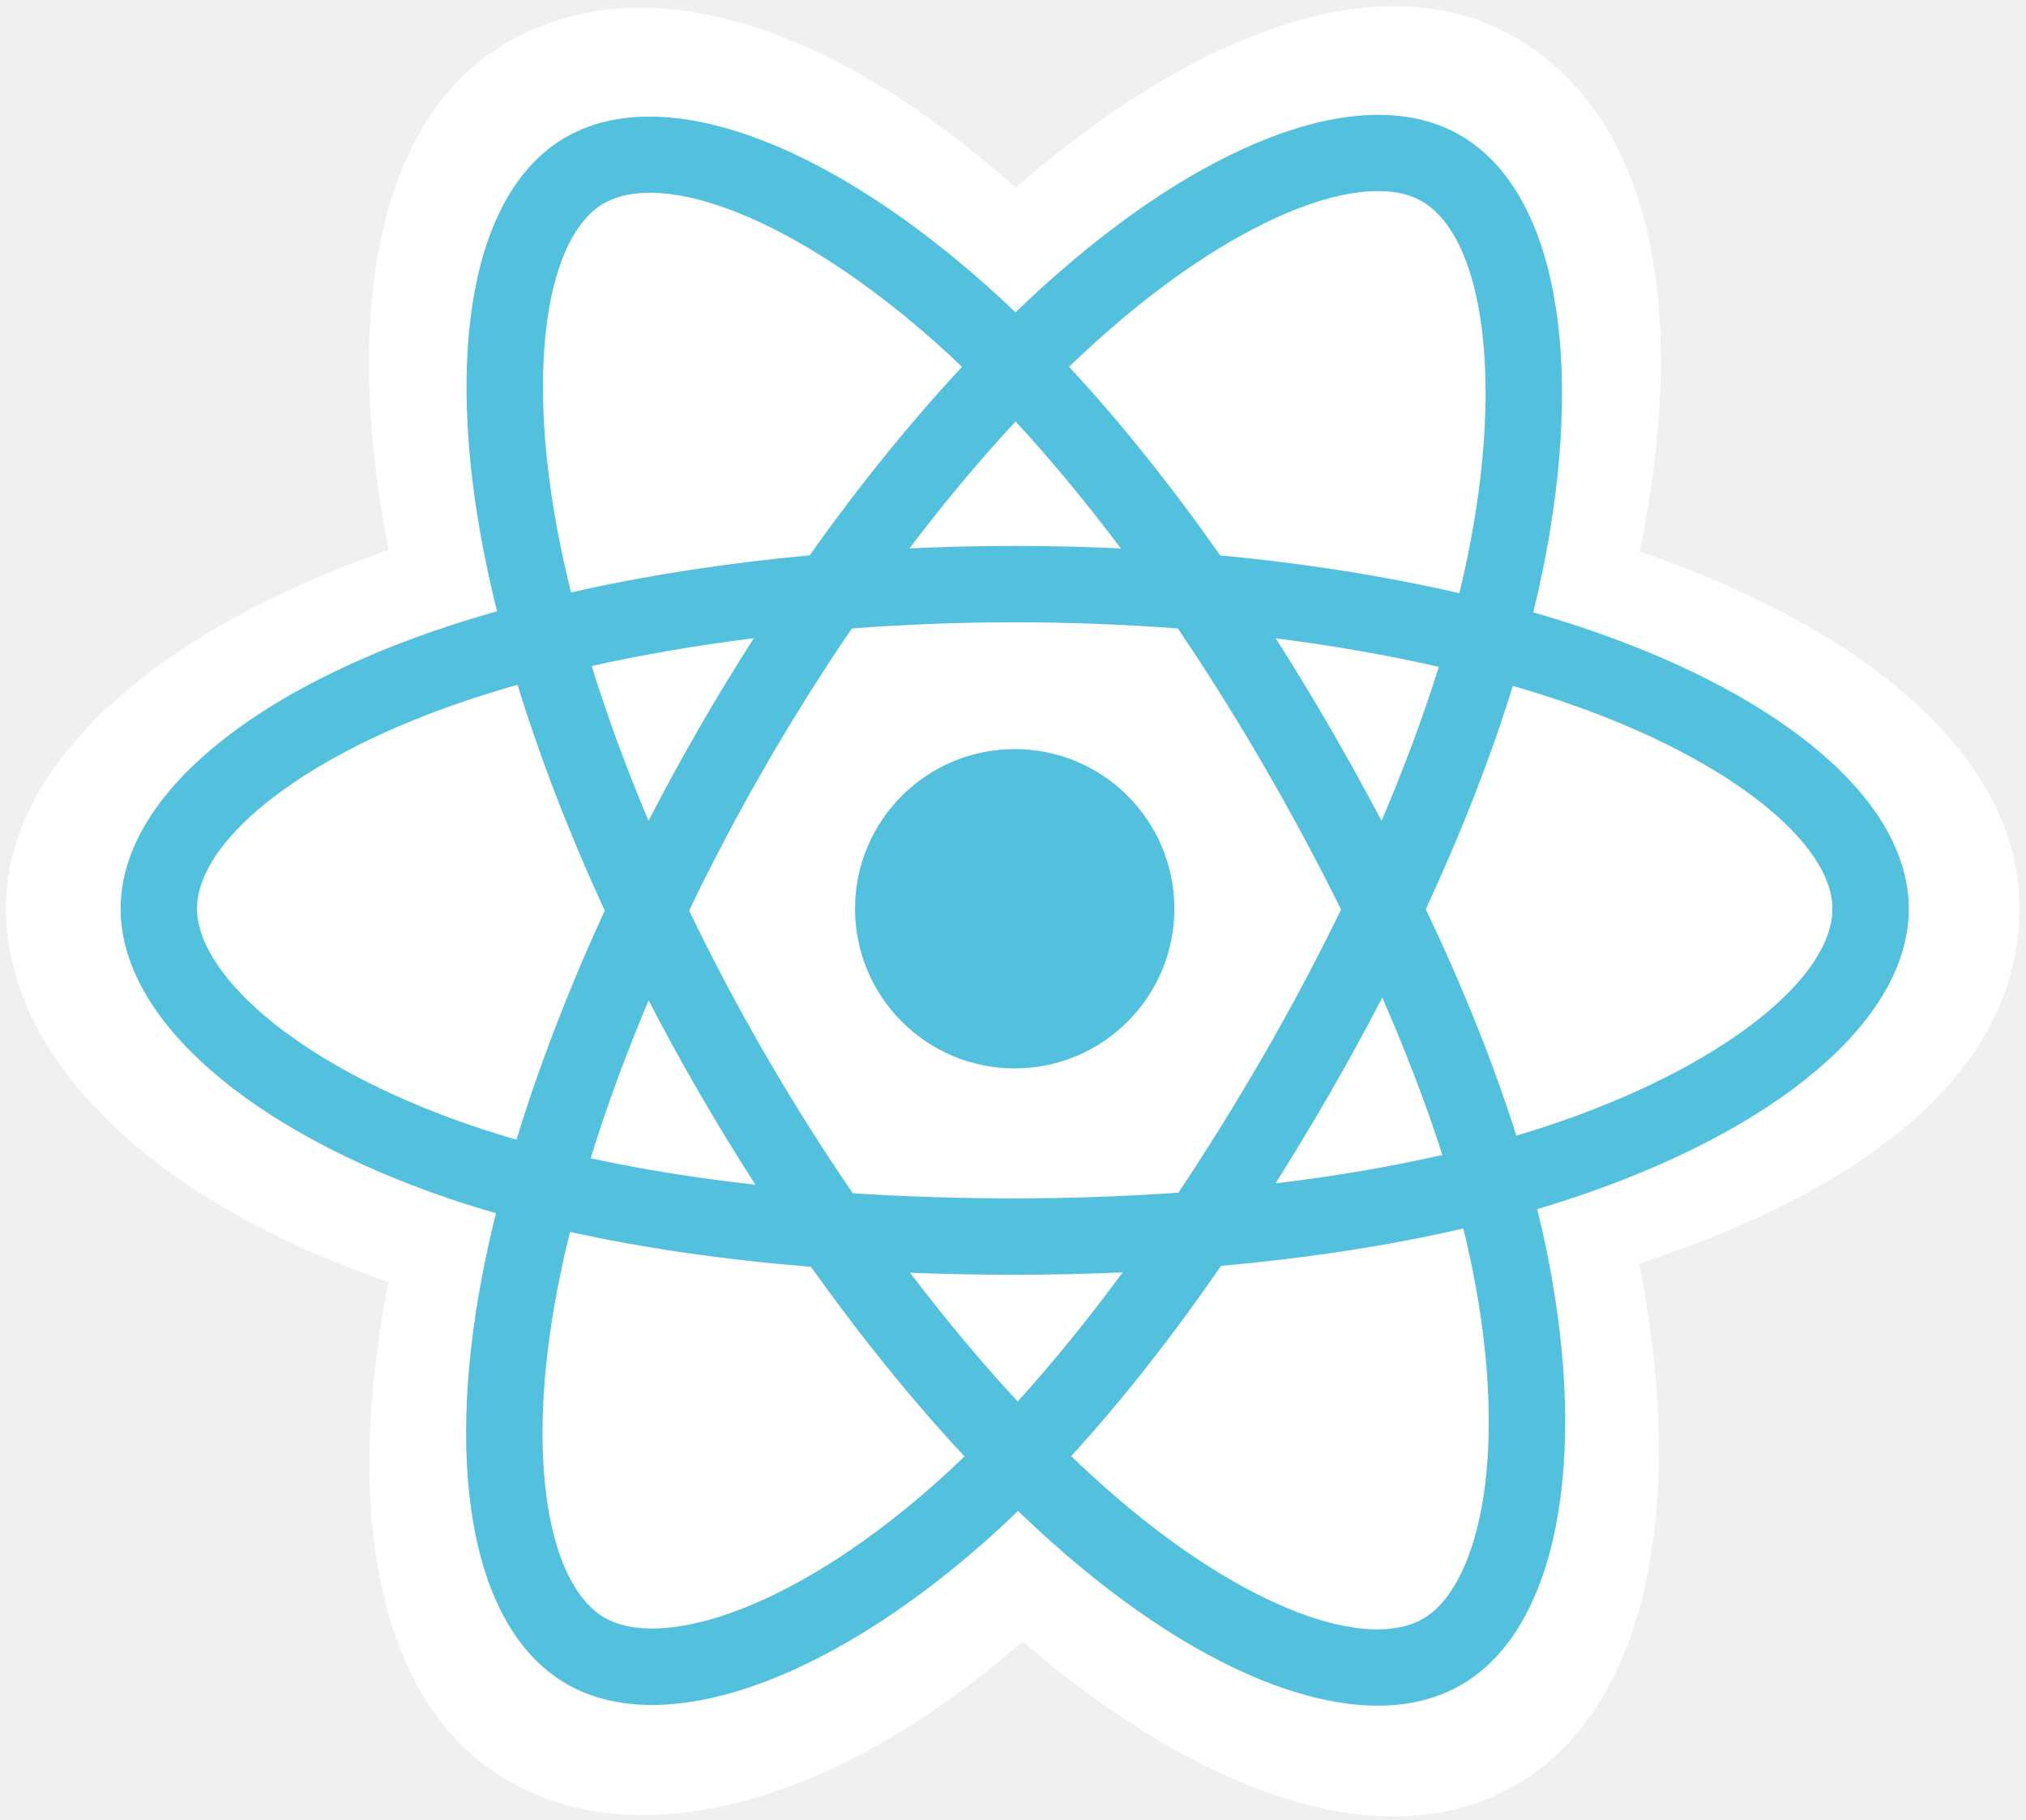
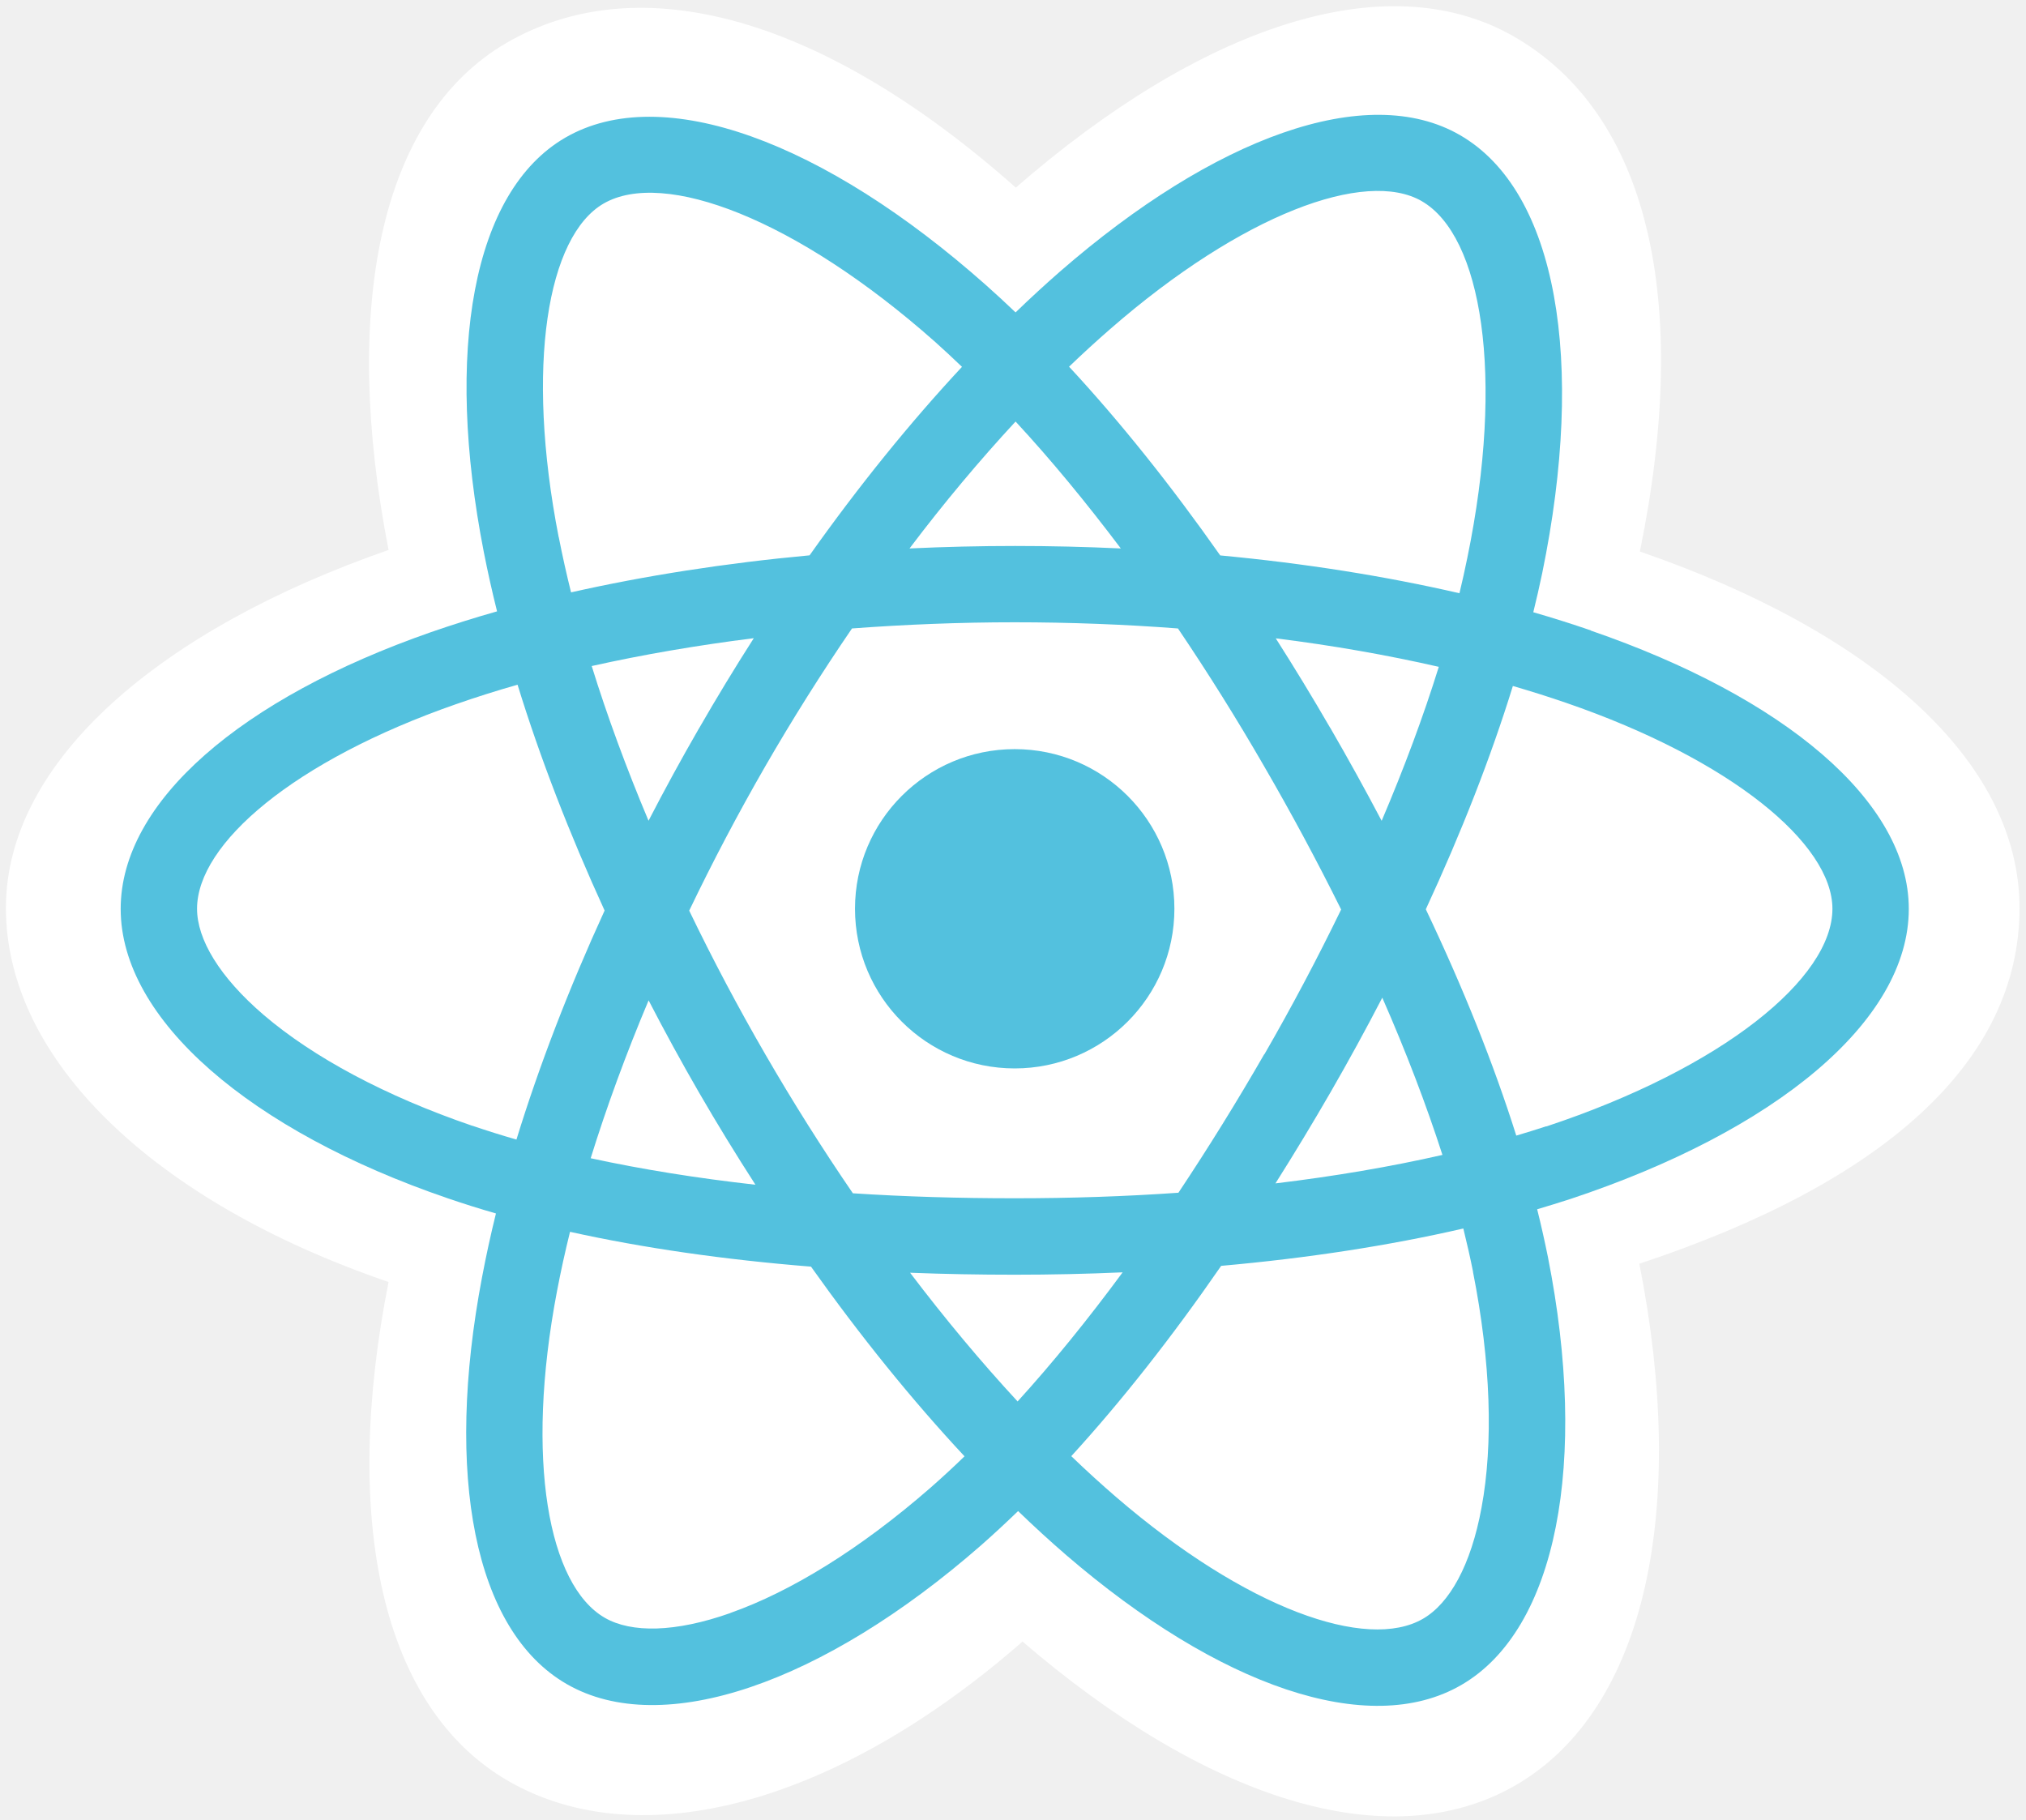
<svg xmlns="http://www.w3.org/2000/svg" width="2500" height="2246" viewBox="0 0 256 230" preserveAspectRatio="xMinYMin meet">
-   <path d="M.754 114.75c0 19.215 18.763 37.152 48.343 47.263-5.907 29.737-1.058 53.706 15.136 63.045 16.645 9.6 41.443 2.955 64.98-17.62 22.943 19.744 46.13 27.514 62.31 18.148 16.63-9.627 21.687-35.221 15.617-65.887 30.81-10.186 48.044-25.481 48.044-44.949 0-18.769-18.797-35.006-47.979-45.052 6.535-31.933.998-55.32-15.867-65.045-16.259-9.376-39.716-1.204-62.996 19.056C104.122 2.205 80.897-4.36 64.05 5.392 47.806 14.795 43.171 39.2 49.097 69.487 20.515 79.452.754 96.057.754 114.75z" fill="#FFF" />
-   <path d="M201.025 79.674a151.364 151.364 0 0 0-7.274-2.292 137.5 137.5 0 0 0 1.124-4.961c5.506-26.728 1.906-48.26-10.388-55.348-11.787-6.798-31.065.29-50.535 17.233a151.136 151.136 0 0 0-5.626 5.163 137.573 137.573 0 0 0-3.744-3.458c-20.405-18.118-40.858-25.752-53.139-18.643-11.776 6.817-15.264 27.06-10.307 52.39a150.91 150.91 0 0 0 1.67 7.484c-2.894.822-5.689 1.698-8.363 2.63-23.922 8.34-39.2 21.412-39.2 34.97 0 14.004 16.4 28.05 41.318 36.566a128.44 128.44 0 0 0 6.11 1.91 147.813 147.813 0 0 0-1.775 8.067c-4.726 24.89-1.035 44.653 10.71 51.428 12.131 6.995 32.491-.195 52.317-17.525 1.567-1.37 3.14-2.823 4.715-4.346a148.34 148.34 0 0 0 6.108 5.573c19.204 16.525 38.17 23.198 49.905 16.405 12.12-7.016 16.058-28.247 10.944-54.078-.39-1.973-.845-3.988-1.355-6.04 1.43-.422 2.833-.858 4.202-1.312 25.904-8.582 42.757-22.457 42.757-36.648 0-13.607-15.77-26.767-40.174-35.168z" fill="#53C1DE" />
-   <path d="M195.406 142.328c-1.235.409-2.503.804-3.795 1.187-2.86-9.053-6.72-18.68-11.442-28.625 4.507-9.71 8.217-19.213 10.997-28.208 2.311.67 4.555 1.375 6.717 2.12 20.91 7.197 33.664 17.84 33.664 26.04 0 8.735-13.775 20.075-36.14 27.486zm-9.28 18.389c2.261 11.422 2.584 21.749 1.086 29.822-1.346 7.254-4.052 12.09-7.398 14.027-7.121 4.122-22.35-1.236-38.772-15.368-1.883-1.62-3.78-3.35-5.682-5.18 6.367-6.964 12.73-15.06 18.94-24.05 10.924-.969 21.244-2.554 30.603-4.717.46 1.86.87 3.683 1.223 5.466zm-93.85 43.137c-6.957 2.457-12.498 2.527-15.847.596-7.128-4.11-10.09-19.98-6.049-41.265a138.507 138.507 0 0 1 1.65-7.502c9.255 2.047 19.5 3.52 30.45 4.408 6.251 8.797 12.798 16.883 19.396 23.964a118.863 118.863 0 0 1-4.305 3.964c-8.767 7.664-17.552 13.1-25.294 15.835zm-32.593-61.58c-11.018-3.766-20.117-8.66-26.354-14-5.604-4.8-8.434-9.565-8.434-13.432 0-8.227 12.267-18.722 32.726-25.855a139.276 139.276 0 0 1 7.777-2.447c2.828 9.197 6.537 18.813 11.013 28.537-4.534 9.869-8.296 19.638-11.15 28.943a118.908 118.908 0 0 1-5.578-1.746zm10.926-74.37c-4.247-21.703-1.427-38.074 5.67-42.182 7.56-4.376 24.275 1.864 41.893 17.507 1.126 1 2.257 2.047 3.39 3.13-6.564 7.049-13.051 15.074-19.248 23.82-10.627.985-20.8 2.567-30.152 4.686a141.525 141.525 0 0 1-1.553-6.962zm97.467 24.067a306.982 306.982 0 0 0-6.871-11.3c7.21.91 14.117 2.12 20.603 3.601-1.947 6.241-4.374 12.767-7.232 19.457a336.42 336.42 0 0 0-6.5-11.758zm-39.747-38.714c4.452 4.823 8.911 10.209 13.297 16.052a284.245 284.245 0 0 0-26.706-.006c4.39-5.789 8.887-11.167 13.409-16.046zm-40.002 38.78a285.24 285.24 0 0 0-6.378 11.685c-2.811-6.667-5.216-13.222-7.18-19.552 6.447-1.443 13.322-2.622 20.485-3.517a283.79 283.79 0 0 0-6.927 11.384zm7.133 57.683c-7.4-.826-14.379-1.945-20.824-3.348 1.995-6.442 4.453-13.138 7.324-19.948a283.494 283.494 0 0 0 6.406 11.692 285.27 285.27 0 0 0 7.094 11.604zm33.136 27.389c-4.575-4.937-9.138-10.397-13.595-16.27 4.326.17 8.737.256 13.22.256 4.606 0 9.159-.103 13.64-.303-4.4 5.98-8.843 11.448-13.265 16.317zm46.072-51.032c3.02 6.884 5.566 13.544 7.588 19.877-6.552 1.495-13.625 2.699-21.078 3.593a337.537 337.537 0 0 0 6.937-11.498 306.632 306.632 0 0 0 6.553-11.972zm-14.915 7.15a316.478 316.478 0 0 1-10.84 17.49c-6.704.479-13.632.726-20.692.726-7.031 0-13.871-.219-20.458-.646A273.798 273.798 0 0 1 96.72 133.28a271.334 271.334 0 0 1-9.64-18.206 273.864 273.864 0 0 1 9.611-18.216v.002a271.252 271.252 0 0 1 10.956-17.442c6.72-.508 13.61-.774 20.575-.774 6.996 0 13.895.268 20.613.78a290.704 290.704 0 0 1 10.887 17.383 316.418 316.418 0 0 1 9.741 18.13 290.806 290.806 0 0 1-9.709 18.29zm19.913-107.792c7.566 4.364 10.509 21.961 5.755 45.038a127.525 127.525 0 0 1-1.016 4.492c-9.374-2.163-19.554-3.773-30.212-4.773-6.209-8.841-12.642-16.88-19.1-23.838a141.92 141.92 0 0 1 5.196-4.766c16.682-14.518 32.273-20.25 39.377-16.153z" fill="#FFF" />
-   <path d="M128.221 94.665c11.144 0 20.177 9.034 20.177 20.177 0 11.144-9.033 20.178-20.177 20.178-11.143 0-20.177-9.034-20.177-20.178 0-11.143 9.034-20.177 20.177-20.177" fill="#53C1DE" />
+   <path fill="#FFF" d="M.75 114.75c0 19.21 18.77 37.15 48.35 47.26-5.9 29.75-1.06 53.72 15.13 63.06 16.65 9.6 41.45 2.95 64.98-17.62 22.96 19.74 46.14 27.5 62.32 18.15 16.63-9.64 21.7-35.24 15.62-65.9 30.8-10.2 48.04-25.48 48.04-44.95 0-18.77-18.8-35-47.97-45.05 6.54-31.94 1-55.32-15.86-65.05-16.26-9.37-39.72-1.2-63 19.06C104.12 2.2 80.9-4.35 64.04 5.4 47.82 14.8 43.18 39.2 49.1 69.5 20.5 79.44.75 96.05.75 114.74z" />
+   <path fill="#53C1DE" d="M201.03 79.67a151.36 151.36 0 0 0-7.28-2.3 137.5 137.5 0 0 0 1.13-4.95c5.5-26.73 1.9-48.26-10.4-55.35-11.78-6.8-31.06.3-50.53 17.24a151.14 151.14 0 0 0-5.62 5.17 137.57 137.57 0 0 0-3.75-3.46c-20.4-18.1-40.86-25.74-53.14-18.63-11.77 6.82-15.26 27.06-10.3 52.4a150.9 150.9 0 0 0 1.67 7.47c-2.9.82-5.68 1.7-8.36 2.63-23.92 8.34-39.2 21.4-39.2 34.97 0 14 16.4 28.05 41.32 36.57a128.44 128.44 0 0 0 6.1 1.92 147.8 147.8 0 0 0-1.76 8.07c-4.73 24.88-1.04 44.64 10.7 51.4 12.14 7 32.5-.18 52.32-17.5 1.57-1.38 3.14-2.84 4.72-4.36a148.34 148.34 0 0 0 6.1 5.58c19.2 16.52 38.18 23.2 49.9 16.4 12.13-7.02 16.07-28.25 10.95-54.08-.4-1.97-.85-4-1.36-6.04 1.43-.42 2.83-.86 4.2-1.3 25.9-8.6 42.76-22.47 42.76-36.66 0-13.6-15.77-26.76-40.18-35.17z" />
+   <path fill="#FFF" d="M195.4 142.33c-1.23.4-2.5.8-3.8 1.18-2.85-9.04-6.7-18.66-11.43-28.6 4.5-9.72 8.22-19.22 11-28.22 2.3.67 4.55 1.38 6.7 2.12 20.92 7.2 33.68 17.84 33.68 26.04 0 8.74-13.78 20.08-36.14 27.5zm-9.27 18.4c2.26 11.4 2.58 21.74 1.08 29.8-1.33 7.26-4.04 12.1-7.4 14.04-7.1 4.12-22.34-1.24-38.76-15.37-1.88-1.62-3.78-3.35-5.68-5.18 6.37-6.97 12.73-15.06 18.94-24.05 10.92-.97 21.24-2.56 30.6-4.72.46 1.86.87 3.68 1.23 5.47zm-93.85 43.12c-6.96 2.46-12.5 2.53-15.85.6-7.13-4.1-10.1-19.98-6.05-41.26a138.5 138.5 0 0 1 1.65-7.52c9.26 2.05 19.5 3.52 30.45 4.4 6.25 8.8 12.8 16.9 19.4 23.97a118.86 118.86 0 0 1-4.3 3.97c-8.78 7.66-17.56 13.1-25.3 15.83zm-32.6-61.58c-11-3.76-20.1-8.66-26.35-14-5.6-4.8-8.43-9.56-8.43-13.43 0-8.23 12.26-18.72 32.72-25.85a139.28 139.28 0 0 1 7.78-2.46c2.83 9.2 6.54 18.8 11 28.54-4.52 9.87-8.28 19.64-11.14 28.94a118.9 118.9 0 0 1-5.58-1.75zM70.6 67.9c-4.24-21.7-1.42-38.07 5.68-42.18 7.56-4.37 24.27 1.87 41.9 17.5 1.12 1 2.25 2.06 3.38 3.14C115 53.4 108.5 61.43 102.3 70.18c-10.6.98-20.8 2.57-30.14 4.68a141.53 141.53 0 0 1-1.55-6.96zm97.48 24.07a306.98 306.98 0 0 0-6.87-11.3c7.22.9 14.12 2.12 20.6 3.6-1.94 6.24-4.37 12.77-7.22 19.46a336.42 336.42 0 0 0-6.5-11.76zm-39.75-38.7c4.45 4.8 8.9 10.2 13.3 16.04a284.25 284.25 0 0 0-26.7 0c4.38-5.8 8.88-11.16 13.4-16.04zm-40 38.77a285.24 285.24 0 0 0-6.38 11.68c-2.8-6.66-5.22-13.22-7.18-19.55 6.45-1.44 13.32-2.62 20.48-3.52a283.8 283.8 0 0 0-6.92 11.4zm7.13 57.68c-7.4-.83-14.38-1.95-20.82-3.35 2-6.44 4.45-13.14 7.32-19.95a283.5 283.5 0 0 0 6.4 11.7 285.27 285.27 0 0 0 7.1 11.6zm33.14 27.4c-4.58-4.95-9.14-10.4-13.6-16.28 4.33.17 8.74.25 13.22.25 4.6 0 9.16-.1 13.64-.3-4.4 5.97-8.84 11.44-13.26 16.3zm46.07-51.04c3.02 6.88 5.56 13.54 7.6 19.87-6.57 1.5-13.64 2.7-21.1 3.6a337.54 337.54 0 0 0 6.95-11.5 306.63 306.63 0 0 0 6.55-11.97zm-14.92 7.15a316.48 316.48 0 0 1-10.84 17.5c-6.7.47-13.62.7-20.68.7-7.03 0-13.87-.2-20.46-.63a273.8 273.8 0 0 1-11.04-17.52 271.33 271.33 0 0 1-9.64-18.2 273.86 273.86 0 0 1 9.6-18.22 271.25 271.25 0 0 1 10.97-17.44c6.72-.5 13.6-.78 20.57-.78 7 0 13.9.27 20.62.78a290.7 290.7 0 0 1 10.88 17.4 316.42 316.42 0 0 1 9.74 18.12 290.8 290.8 0 0 1-9.7 18.3zm19.92-107.8c7.56 4.37 10.5 21.97 5.75 45.04a127.53 127.53 0 0 1-1 4.5c-9.4-2.17-19.57-3.78-30.23-4.78-6.22-8.85-12.65-16.9-19.1-23.85a141.92 141.92 0 0 1 5.2-4.76c16.67-14.53 32.26-20.26 39.37-16.16z" />
+   <path fill="#53C1DE" d="M128.22 94.67c11.15 0 20.18 9.03 20.18 20.17 0 11.15-9.04 20.18-20.18 20.18s-20.18-9.03-20.18-20.18c0-11.14 9.04-20.17 20.18-20.17" />
</svg>
